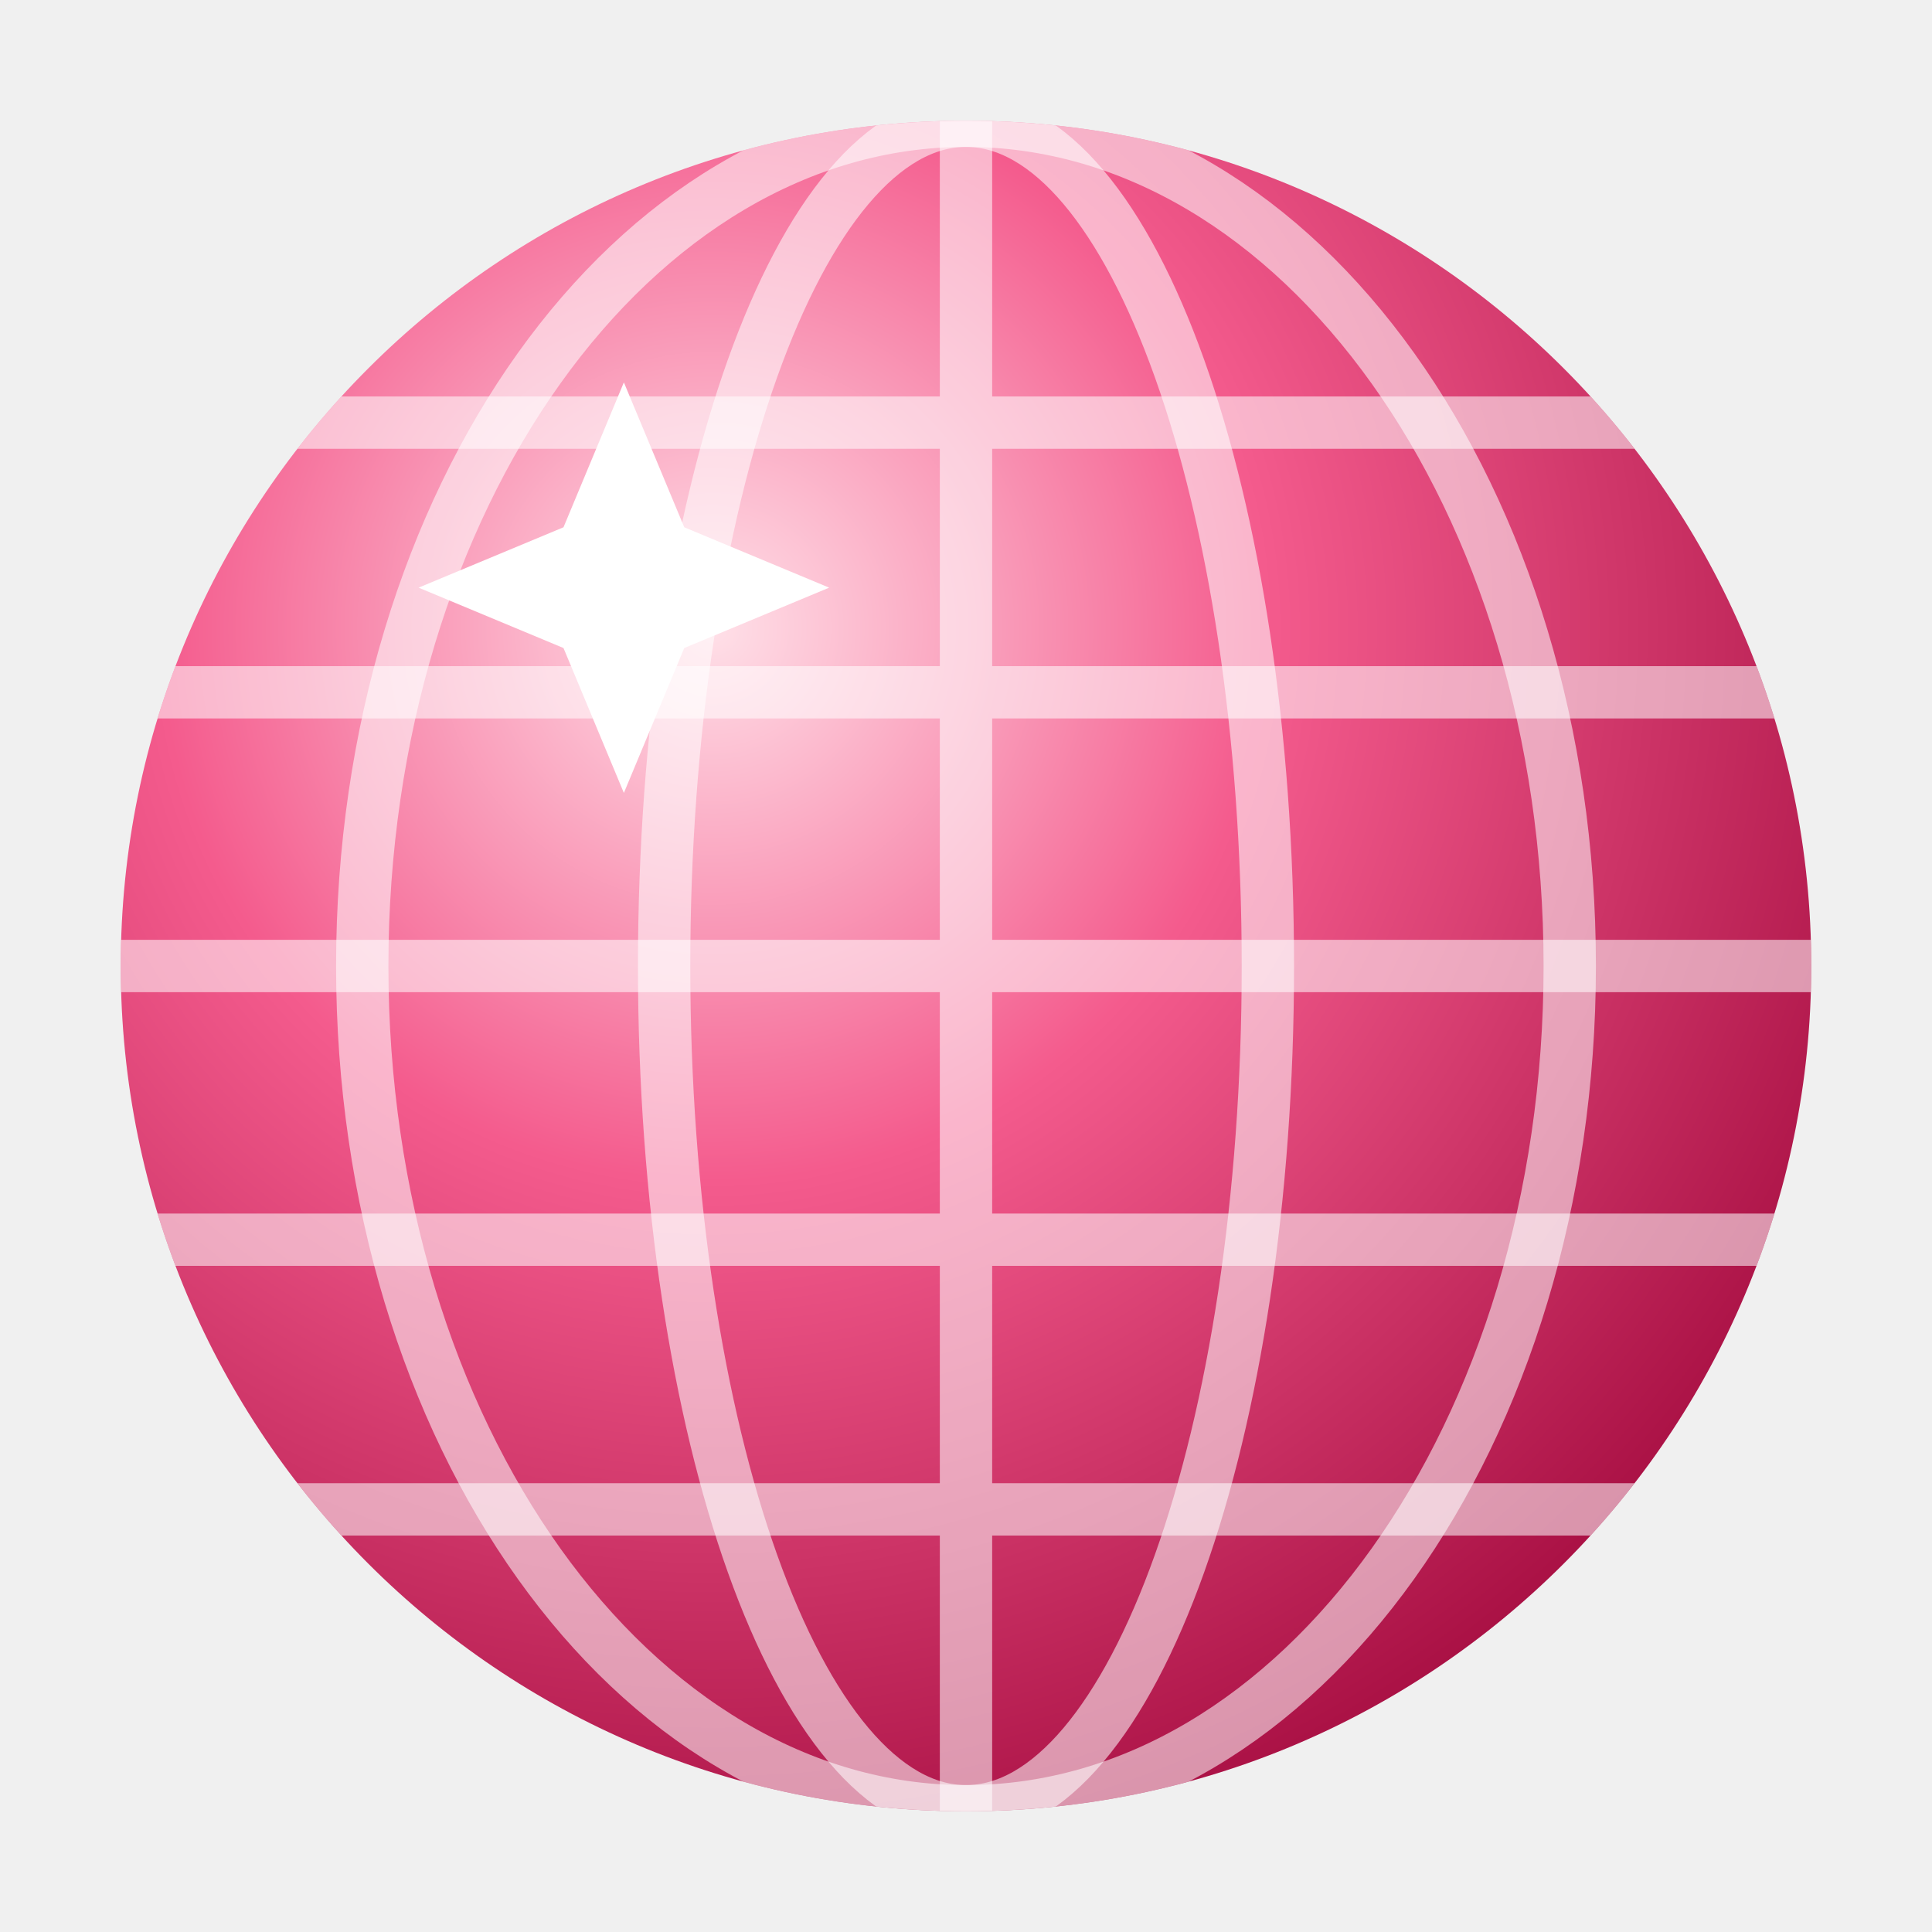
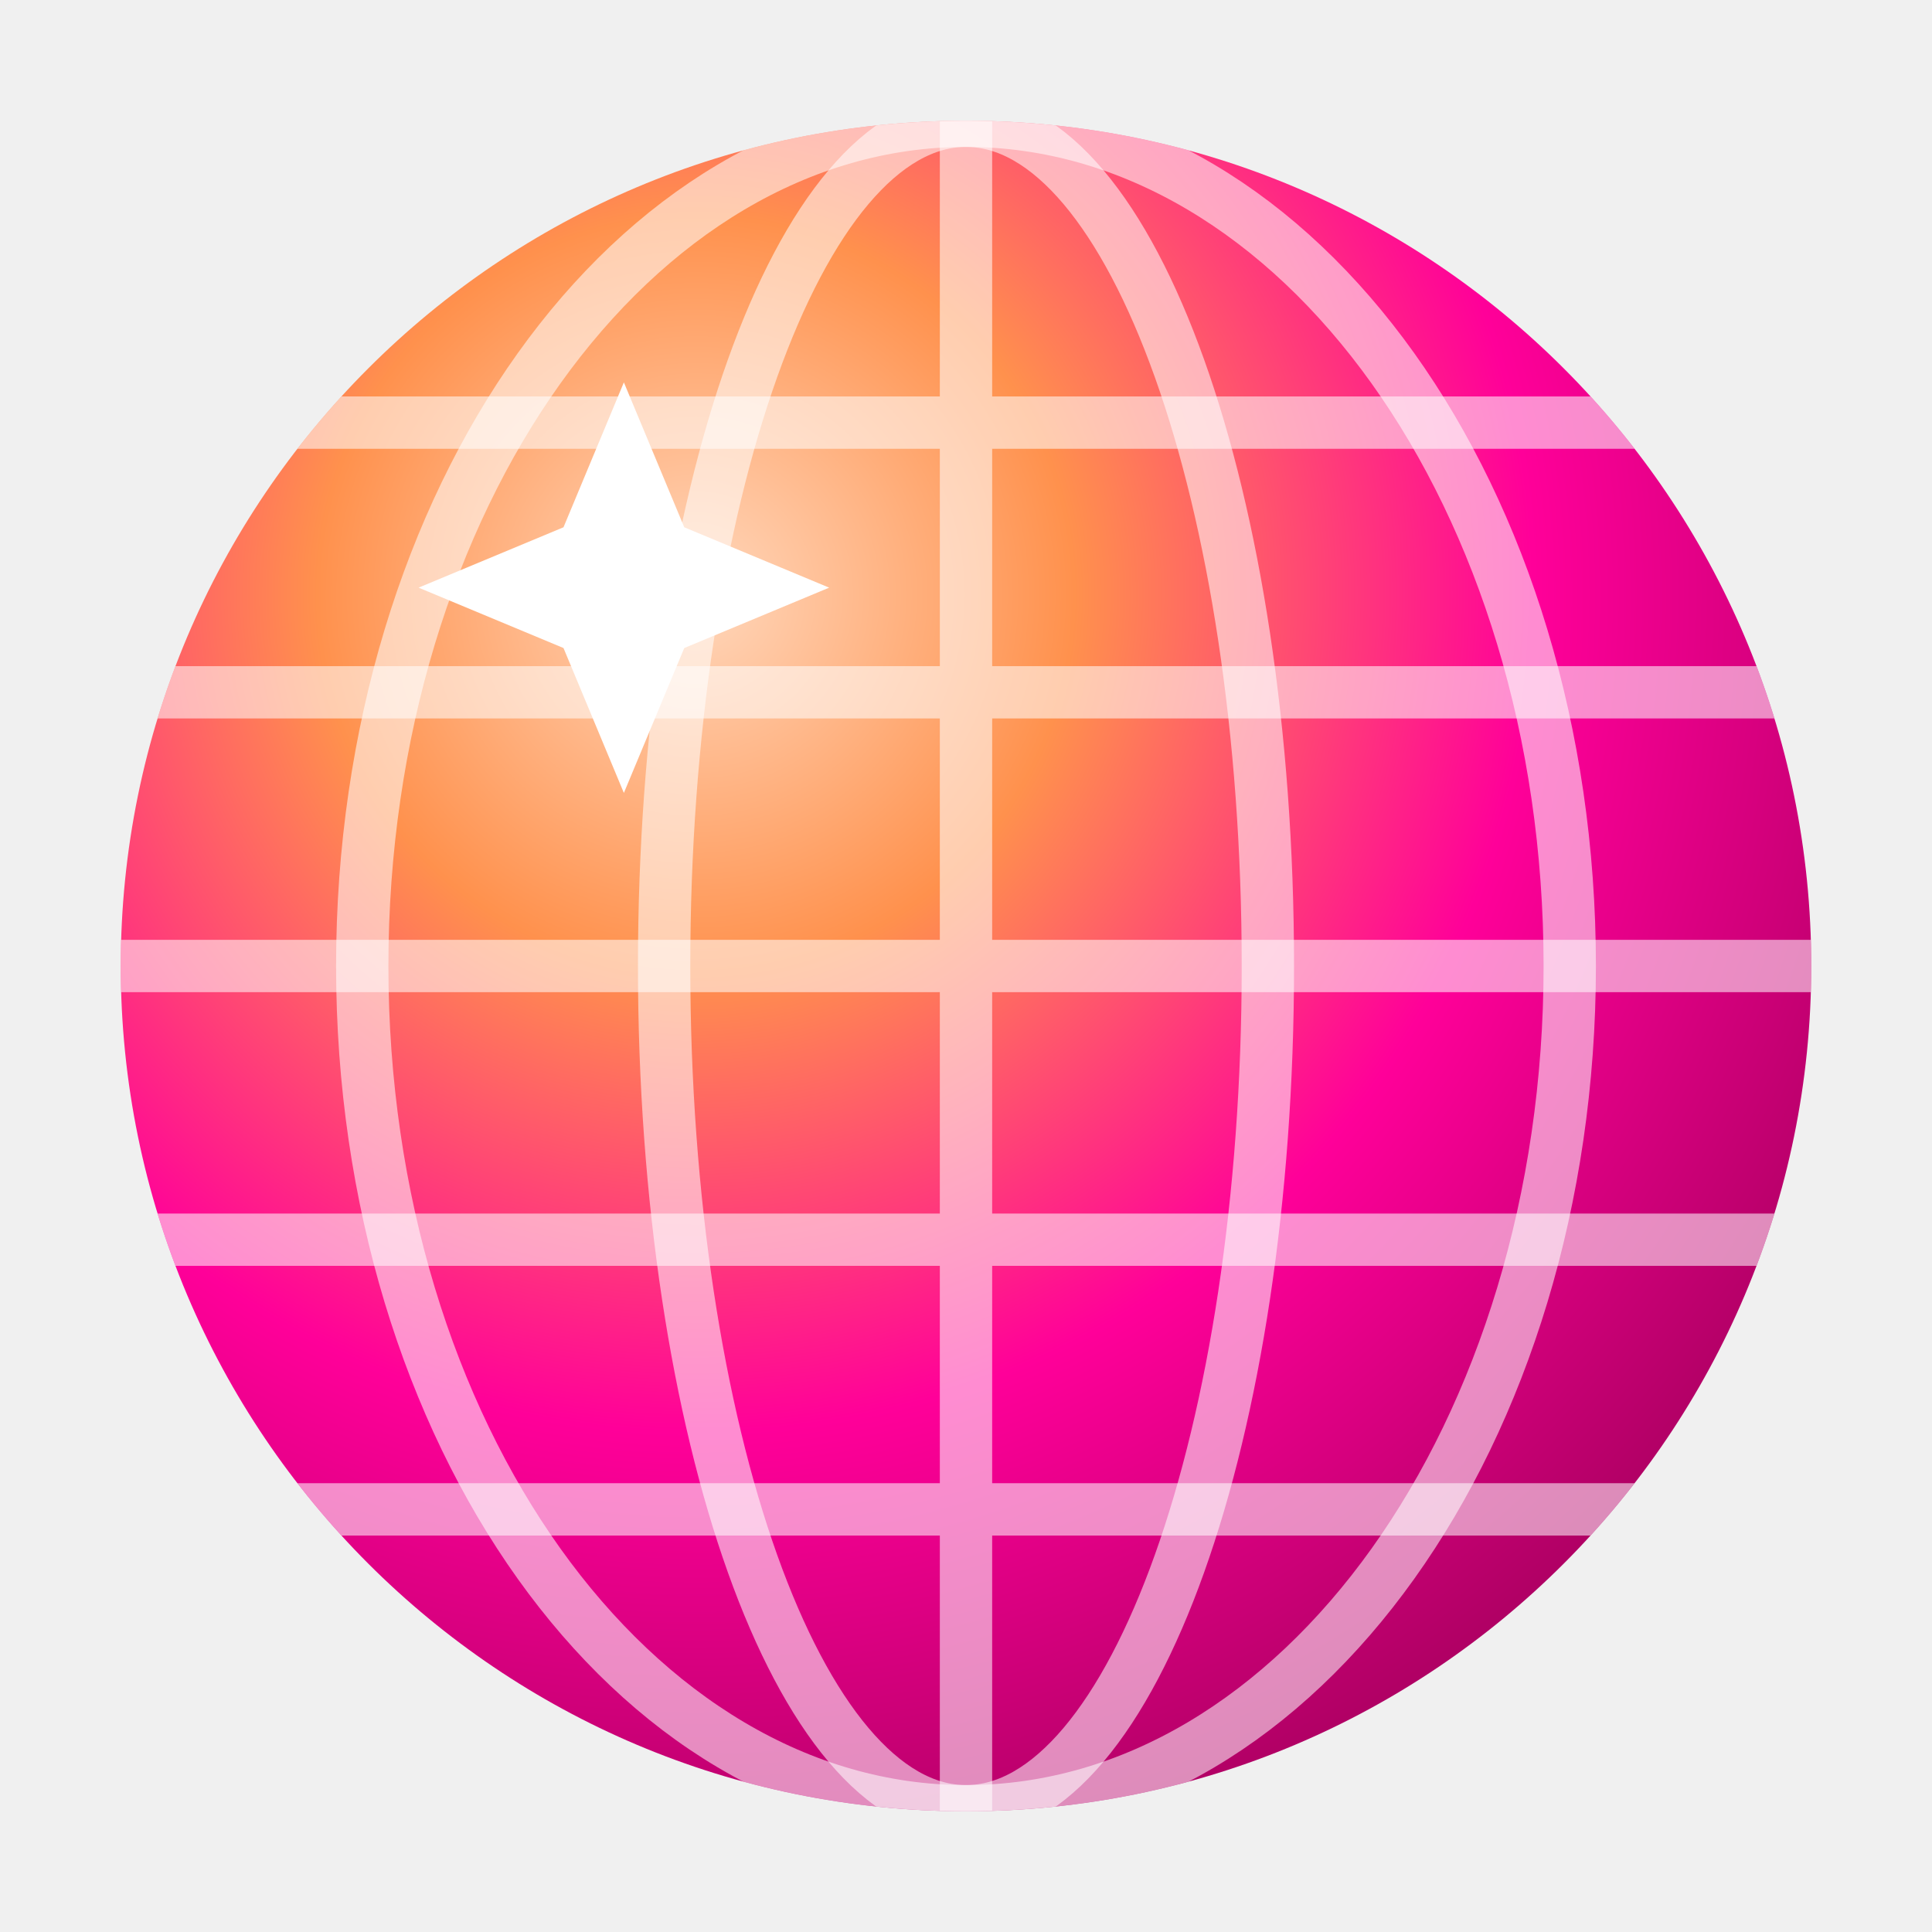
<svg xmlns="http://www.w3.org/2000/svg" viewBox="0 0 48 48">
  <defs>
-     <radialGradient id="g" cx="35%" cy="30%" r="78%">
-       <stop offset="0" stop-color="#ffe0e8" />
-       <stop offset=".42" stop-color="#f45b8d" />
-       <stop offset="1" stop-color="#a50c40" />
+     <radialGradient id="g" cx="34%" cy="28%" r="80%">
+       <stop offset="0" stop-color="#ffd8bd" />
+       <stop offset=".28" stop-color="#ff914d" />
+       <stop offset=".62" stop-color="#ff0099" />
+       <stop offset="1" stop-color="#a8005f" />
    </radialGradient>
    <clipPath id="c">
      <circle cx="24" cy="24" r="21" />
    </clipPath>
  </defs>
  <circle cx="24" cy="24" r="21" fill="url(#g)" />
  <g clip-path="url(#c)" fill="none" stroke="#fff" stroke-opacity=".55" stroke-width="1.3">
    <path d="M2 10.5h44M2 17.2h44M2 24h44M2 30.8h44M2 37.5h44M24 2v44" />
    <ellipse cx="24" cy="24" rx="7.5" ry="21" />
    <ellipse cx="24" cy="24" rx="15" ry="21" />
  </g>
  <path d="M15.5 9.5l1.5 3.6 3.6 1.5-3.6 1.5-1.5 3.6-1.5-3.6-3.6-1.5 3.6-1.5z" fill="#fff" />
</svg>
